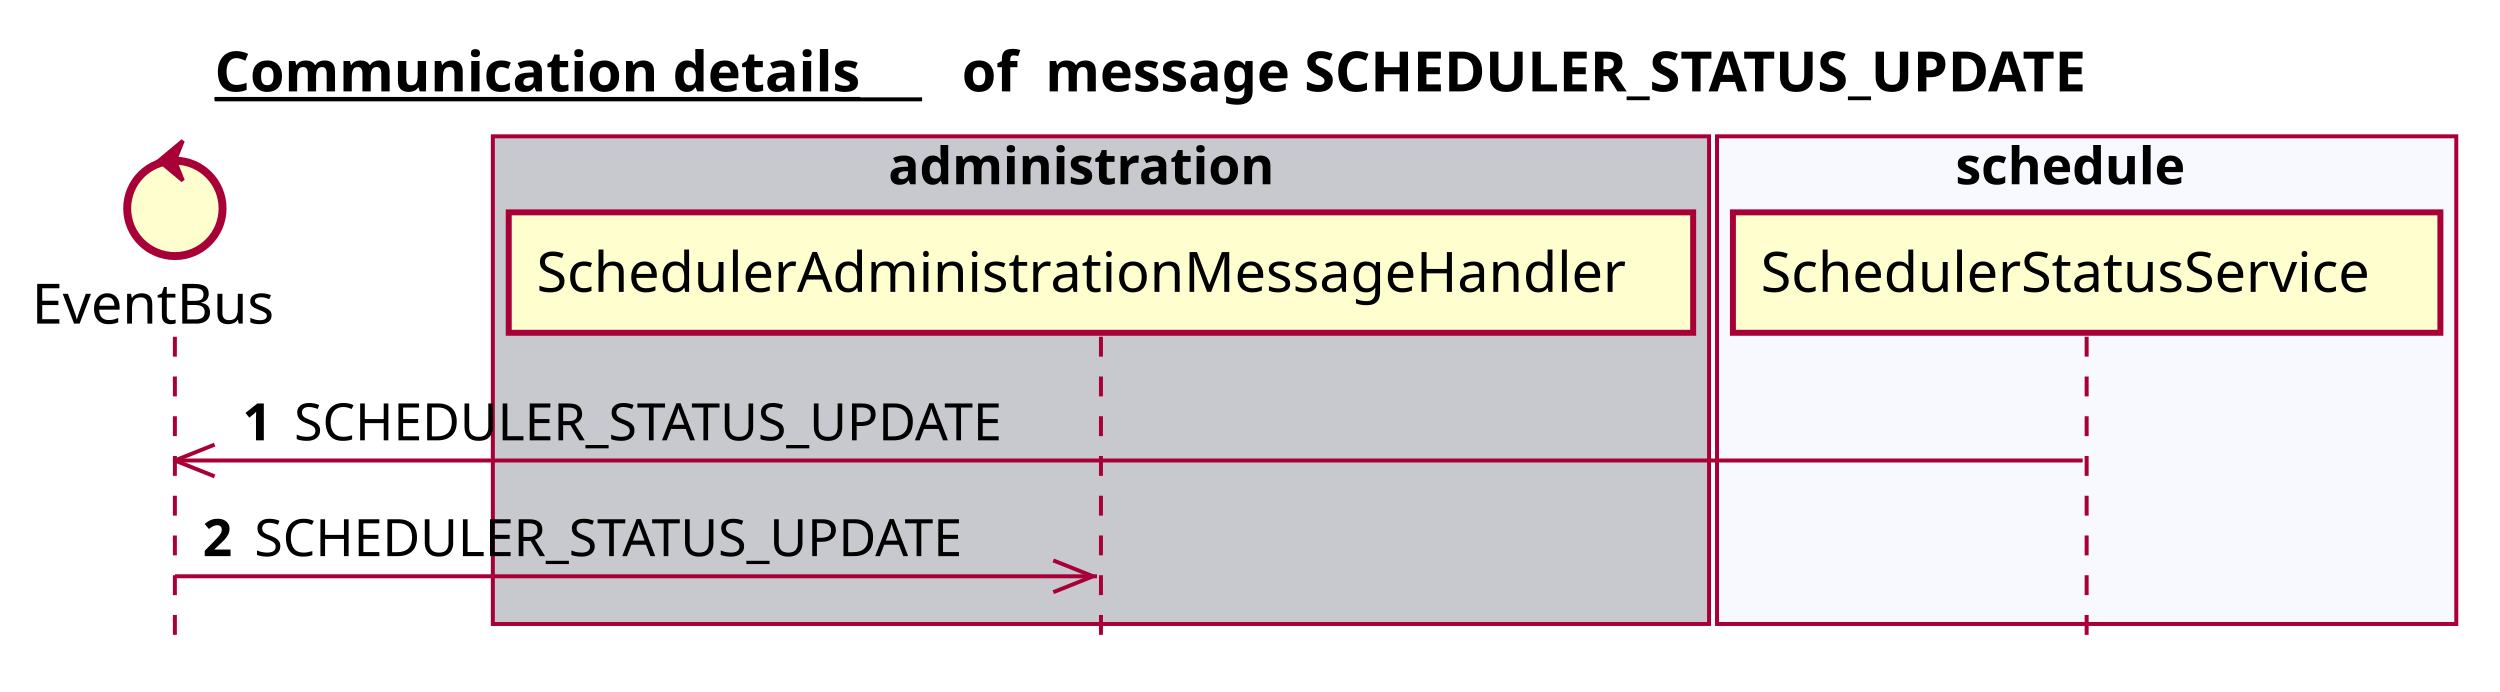
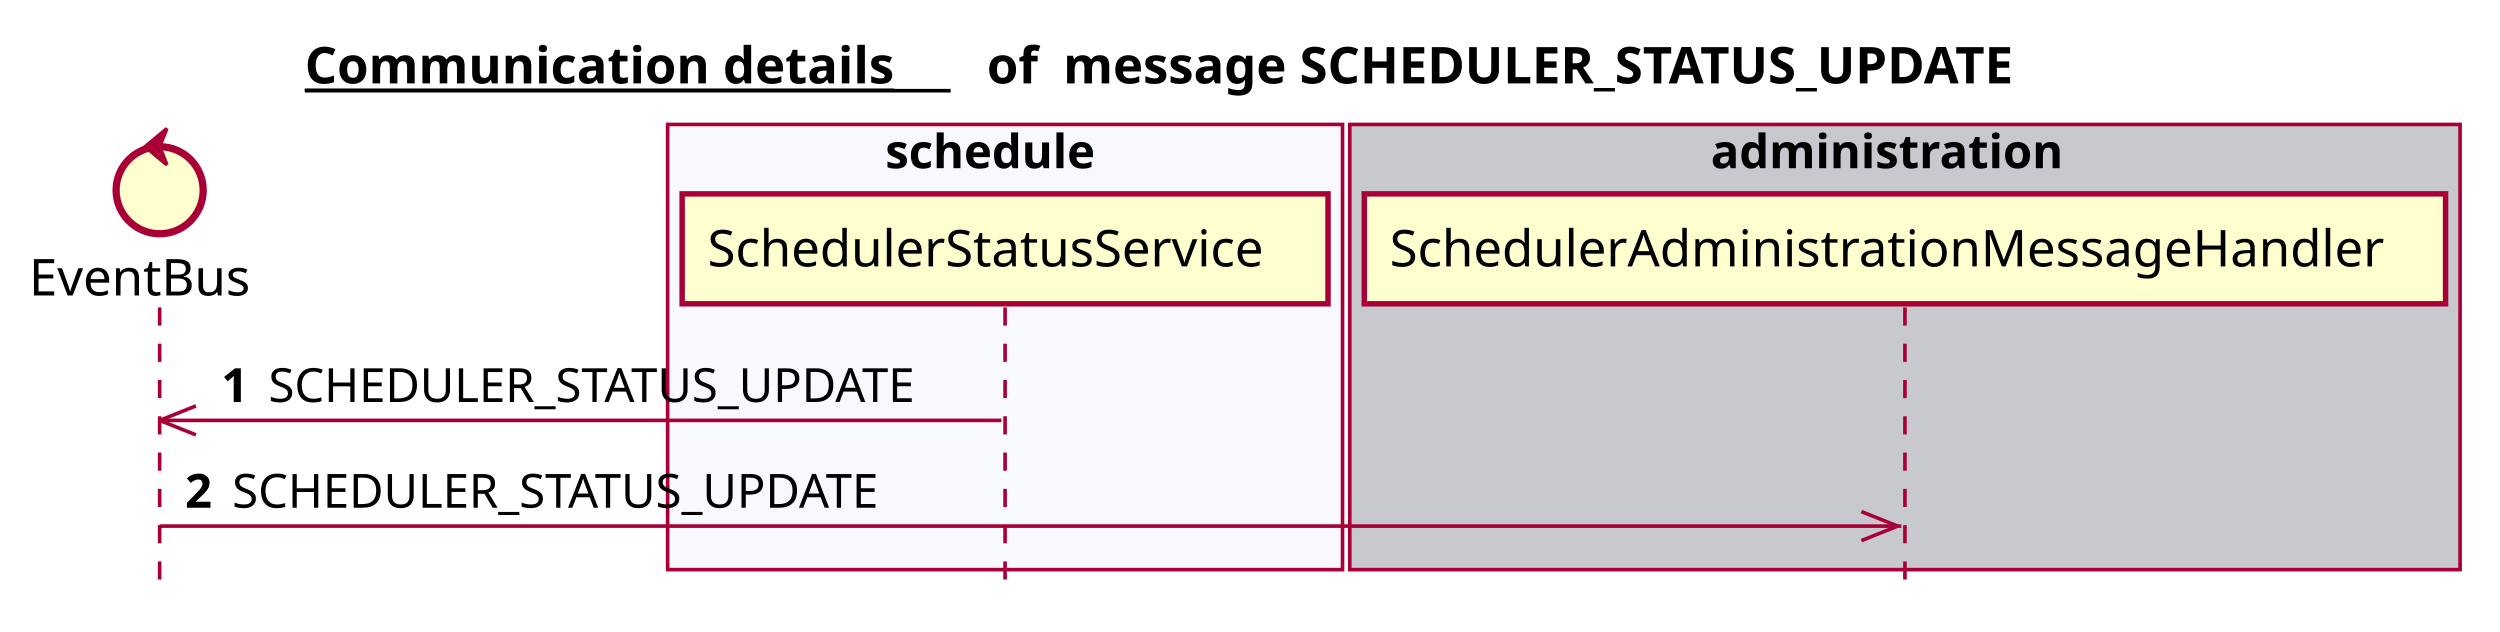
- <svg xmlns="http://www.w3.org/2000/svg" contentScriptType="application/ecmascript" contentStyleType="text/css" height="174px" preserveAspectRatio="none" style="width:629px;height:174px;" version="1.1" viewBox="0 0 629 174" width="629px" zoomAndPan="magnify">
+ <svg xmlns="http://www.w3.org/2000/svg" contentScriptType="application/ecmascript" contentStyleType="text/css" height="174px" preserveAspectRatio="none" style="width:689px;height:174px;" version="1.1" viewBox="0 0 689 174" width="689px" zoomAndPan="magnify">
  <defs />
  <g>
-     <text fill="#000000" font-family="sans-serif" font-size="14" font-weight="bold" lengthAdjust="spacingAndGlyphs" text-decoration="underline" textLength="178" x="54" y="22.995">Communication details</text>
-     <line style="stroke: #000000; stroke-width: 1.0;" x1="54" x2="232" y1="24.995" y2="24.995" />
-     <text fill="#000000" font-family="sans-serif" font-size="14" font-weight="bold" lengthAdjust="spacingAndGlyphs" textLength="16" x="242" y="22.995">of</text>
-     <text fill="#000000" font-family="sans-serif" font-size="14" font-weight="bold" lengthAdjust="spacingAndGlyphs" textLength="305" x="263" y="22.995">message SCHEDULER_STATUS_UPDATE</text>
-     <rect fill="#C8C8CF" height="122.695" style="stroke: #A80036; stroke-width: 1.0;" width="306" x="124" y="34.297" />
-     <text fill="#000000" font-family="sans-serif" font-size="13" font-weight="bold" lengthAdjust="spacingAndGlyphs" textLength="107" x="223.5" y="46.364">administration</text>
-     <rect fill="#F8F8FF" height="122.695" style="stroke: #A80036; stroke-width: 1.0;" width="186" x="432" y="34.297" />
-     <text fill="#000000" font-family="sans-serif" font-size="13" font-weight="bold" lengthAdjust="spacingAndGlyphs" textLength="66" x="492" y="46.364">schedule</text>
+     <text fill="#000000" font-family="sans-serif" font-size="14" font-weight="bold" lengthAdjust="spacingAndGlyphs" text-decoration="underline" textLength="178" x="84" y="22.995">Communication details</text>
+     <line style="stroke: #000000; stroke-width: 1.0;" x1="84" x2="262" y1="24.995" y2="24.995" />
+     <text fill="#000000" font-family="sans-serif" font-size="14" font-weight="bold" lengthAdjust="spacingAndGlyphs" textLength="16" x="272" y="22.995">of</text>
+     <text fill="#000000" font-family="sans-serif" font-size="14" font-weight="bold" lengthAdjust="spacingAndGlyphs" textLength="305" x="293" y="22.995">message SCHEDULER_STATUS_UPDATE</text>
+     <rect fill="#F8F8FF" height="122.695" style="stroke: #A80036; stroke-width: 1.0;" width="186" x="184" y="34.297" />
+     <text fill="#000000" font-family="sans-serif" font-size="13" font-weight="bold" lengthAdjust="spacingAndGlyphs" textLength="66" x="244" y="46.364">schedule</text>
+     <rect fill="#C8C8CF" height="122.695" style="stroke: #A80036; stroke-width: 1.0;" width="306" x="372" y="34.297" />
+     <text fill="#000000" font-family="sans-serif" font-size="13" font-weight="bold" lengthAdjust="spacingAndGlyphs" textLength="107" x="471.5" y="46.364">administration</text>
    <line style="stroke: #A80036; stroke-width: 1.0; stroke-dasharray: 5.0,5.0;" x1="44" x2="44" y1="84.727" y2="162.992" />
    <line style="stroke: #A80036; stroke-width: 1.0; stroke-dasharray: 5.0,5.0;" x1="277" x2="277" y1="84.727" y2="162.992" />
    <line style="stroke: #A80036; stroke-width: 1.0; stroke-dasharray: 5.0,5.0;" x1="525" x2="525" y1="84.727" y2="162.992" />
    <text fill="#000000" font-family="sans-serif" font-size="14" lengthAdjust="spacingAndGlyphs" textLength="66" x="8" y="81.425">EventBus</text>
    <ellipse cx="44" cy="52.43" fill="#FEFECE" rx="12" ry="12" style="stroke: #A80036; stroke-width: 2.0;" />
    <polygon fill="#A80036" points="40,40.43,46,35.43,44,40.43,46,45.43,40,40.43" style="stroke: #A80036; stroke-width: 1.0;" />
-     <rect fill="#FEFECE" height="30.297" style="stroke: #A80036; stroke-width: 1.5;" width="298" x="128" y="53.43" />
-     <text fill="#000000" font-family="sans-serif" font-size="14" lengthAdjust="spacingAndGlyphs" textLength="284" x="135" y="73.425">SchedulerAdministrationMessageHandler</text>
-     <rect fill="#FEFECE" height="30.297" style="stroke: #A80036; stroke-width: 1.5;" width="178" x="436" y="53.43" />
-     <text fill="#000000" font-family="sans-serif" font-size="14" lengthAdjust="spacingAndGlyphs" textLength="164" x="443" y="73.425">SchedulerStatusService</text>
+     <rect fill="#FEFECE" height="30.297" style="stroke: #A80036; stroke-width: 1.5;" width="178" x="188" y="53.43" />
+     <text fill="#000000" font-family="sans-serif" font-size="14" lengthAdjust="spacingAndGlyphs" textLength="164" x="195" y="73.425">SchedulerStatusService</text>
+     <rect fill="#FEFECE" height="30.297" style="stroke: #A80036; stroke-width: 1.5;" width="298" x="376" y="53.43" />
+     <text fill="#000000" font-family="sans-serif" font-size="14" lengthAdjust="spacingAndGlyphs" textLength="284" x="383" y="73.425">SchedulerAdministrationMessageHandler</text>
    <line style="stroke: #A80036; stroke-width: 1.0;" x1="44" x2="54" y1="115.859" y2="111.859" />
    <line style="stroke: #A80036; stroke-width: 1.0;" x1="44" x2="54" y1="115.859" y2="119.859" />
-     <line style="stroke: #A80036; stroke-width: 1.0;" x1="44" x2="524" y1="115.859" y2="115.859" />
+     <line style="stroke: #A80036; stroke-width: 1.0;" x1="44" x2="276" y1="115.859" y2="115.859" />
    <text fill="#000000" font-family="sans-serif" font-size="13" font-weight="bold" lengthAdjust="spacingAndGlyphs" textLength="9" x="61" y="110.793">1</text>
    <text fill="#000000" font-family="sans-serif" font-size="13" lengthAdjust="spacingAndGlyphs" textLength="196" x="74" y="110.793">SCHEDULER_STATUS_UPDATE</text>
-     <line style="stroke: #A80036; stroke-width: 1.0;" x1="275" x2="265" y1="144.992" y2="140.992" />
-     <line style="stroke: #A80036; stroke-width: 1.0;" x1="275" x2="265" y1="144.992" y2="148.992" />
-     <line style="stroke: #A80036; stroke-width: 1.0;" x1="44" x2="276" y1="144.992" y2="144.992" />
+     <line style="stroke: #A80036; stroke-width: 1.0;" x1="523" x2="513" y1="144.992" y2="140.992" />
+     <line style="stroke: #A80036; stroke-width: 1.0;" x1="523" x2="513" y1="144.992" y2="148.992" />
+     <line style="stroke: #A80036; stroke-width: 1.0;" x1="44" x2="524" y1="144.992" y2="144.992" />
    <text fill="#000000" font-family="sans-serif" font-size="13" font-weight="bold" lengthAdjust="spacingAndGlyphs" textLength="9" x="51" y="139.926">2</text>
    <text fill="#000000" font-family="sans-serif" font-size="13" lengthAdjust="spacingAndGlyphs" textLength="196" x="64" y="139.926">SCHEDULER_STATUS_UPDATE</text>
  </g>
</svg>
